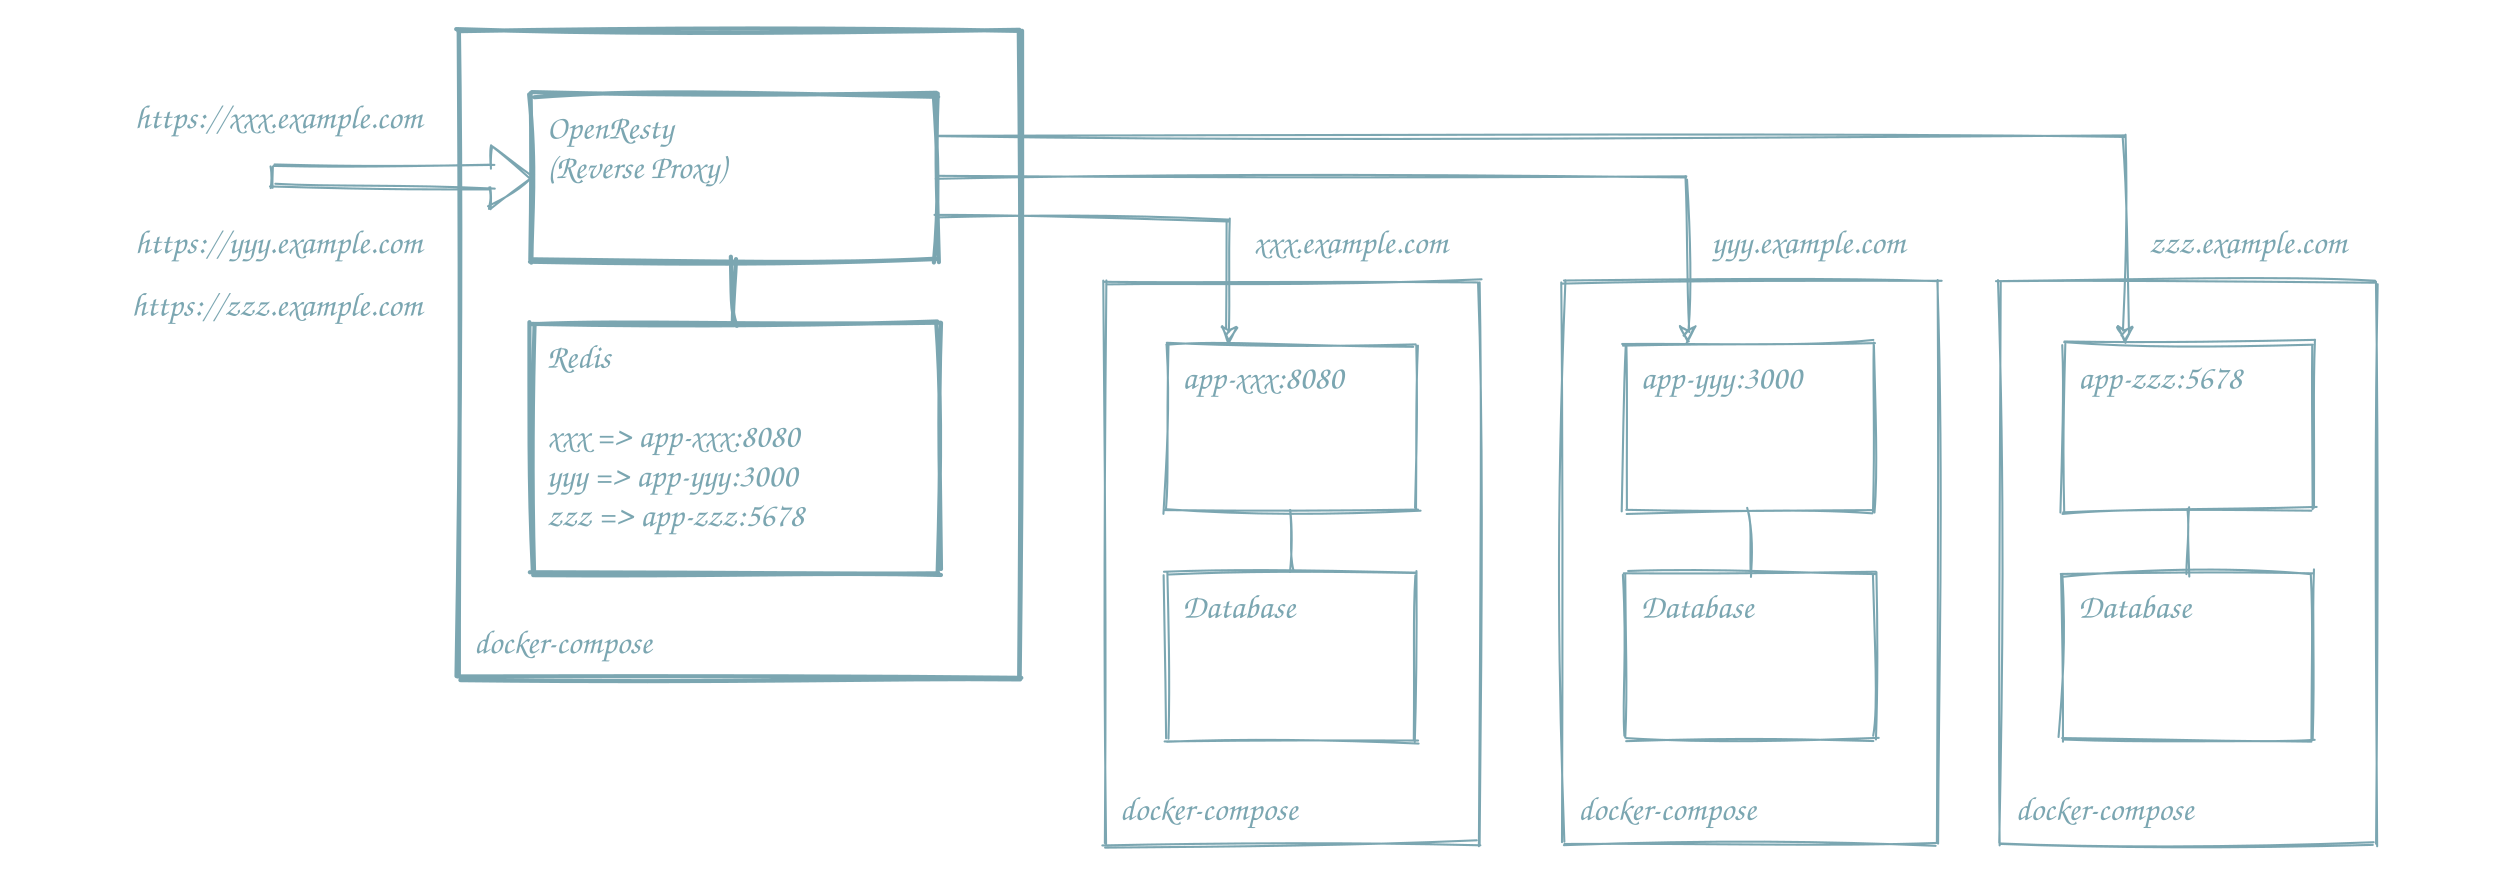
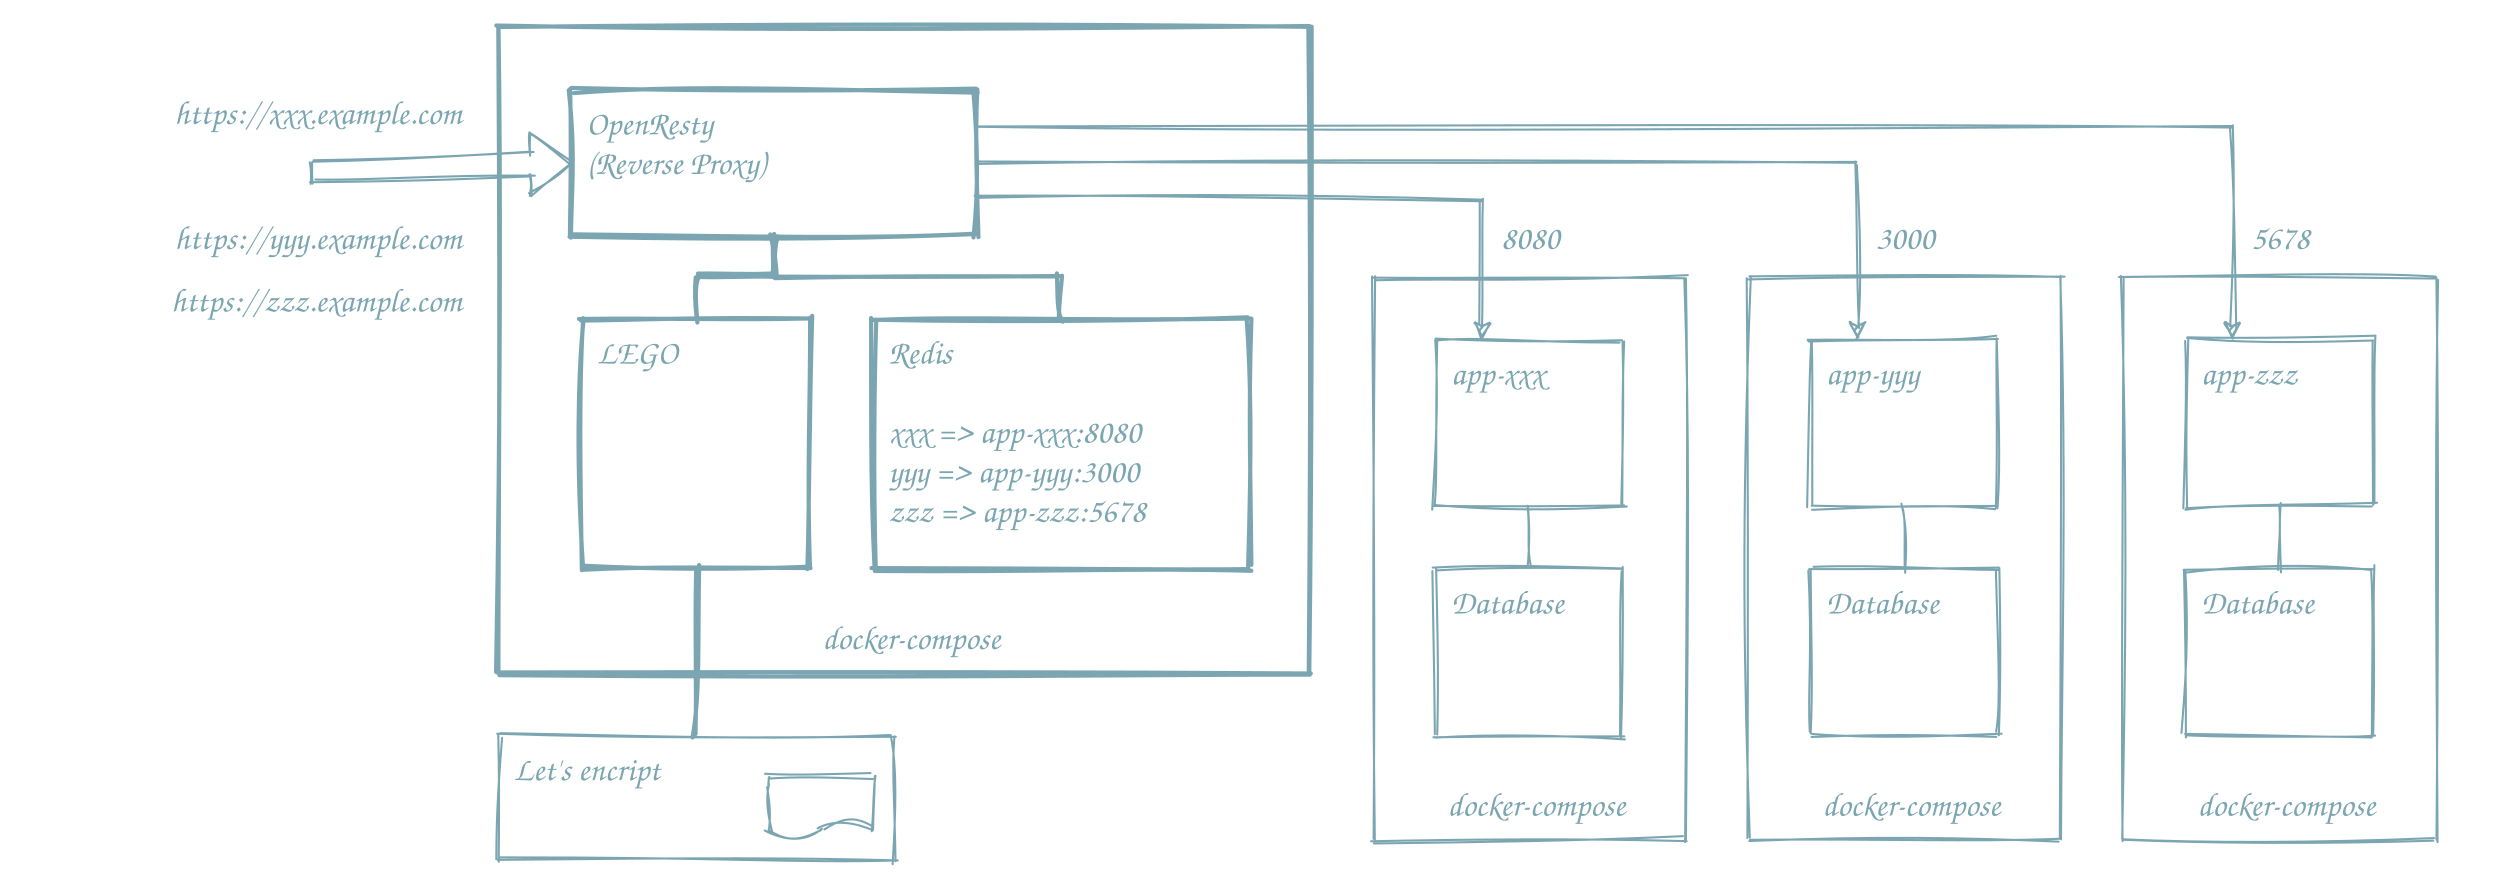
- <svg xmlns="http://www.w3.org/2000/svg" version="1.1" width="1200px" height="420px" viewBox="0 0 1200 420" content="&lt;mxfile host=&quot;Chrome&quot; modified=&quot;2020-09-21T13:29:32.657Z&quot; agent=&quot;5.0 (Macintosh; Intel Mac OS X 10_15_6) AppleWebKit/537.36 (KHTML, like Gecko) Chrome/85.0.418.83 Safari/537.36&quot; etag=&quot;Sdj3ETM9KL_ZyK2_ji6_&quot; version=&quot;13.6.9&quot; type=&quot;device&quot;&gt;&lt;diagram id=&quot;PQGHlLOifOZHGfgAJdTE&quot; name=&quot;ページ1&quot;&gt;7Vvbcqs2FP0az7QPyQAyBj/6kqSnbdozcaY9eVRAsWkE4mAlAX99kRE2uiSxPRDshCejLSEhrbXQYoN7YBKmVwmMF9fER7hnGX7aA9OeZZmmPch/WCQrIi4wisA8CXzeaBuYBSvEg2Wzp8BHS6EhJQTTIBaDHoki5FEhBpOEvIjNHggWR43hHCmBmQexGv038OmCRy3D2Fb8hoL5gg9tlxUhLBvzwHIBffJSCYGLHpgkhNDiKEwnCLPFK9elOO/yldrNhSUooruc8Dv4Bqf/xP9d3f2Mxmbi9hG8OLOKXp4hfuIT9on3iJIzj4QxWSJ+6TQr1yMhT5GPWJdGD4yXNCGPaEIwSdbVwBmPBmMzr3kIMC7jEYkQC5GI6pouHxH12FqxwjNKaJAv/wgH8yiP3RNKSZhXQB7A6IGyk2LoBdH8z3Vp6m4j5ZUVpVsS5wGLj87pZQ54+RKGAWbEnJAw8PKJzmC0zH+uZ9sexvwCijHW8y2JwLpVUeDAsImgtBLiqFwhEiKaZHkTXmv1OUO4RMriy5ZvlsNjiwrVQKkRyDk+33S9pUF+wJmwByuAwoq/YxTdoJwHPSsXNBsZjH+5QfkkGUeM7wlJs19bJwtlaLfAlEZY4dgCKxyVFebQVlnhNkWKvkKKG+QHywohKodpmuZt180Gc7quM2Acn7E4GLkGu8pN4yzLtI1ZHIyAYVQbr1YrbWMWByN74LgdDRukoenuyEPTaoqItkJEBXEU+SO2+YtAvrl6uuXWIZ8vZZL9YKCd22XxjhNhXZimHNGilPEShvcIj6H3OF/TUeLZ66QUmLYHxEvylHjofT1TmMwRfX8zQL5glFTCVAhha3arMpYgDGnwLNorHUf4CN9JkM9sw0cbiJsl6Es0K+bNz6raIbkjV+zIGkodFQujdLSm7Gbah7N4sBeLPQyXy5yzYLygIeZsOJRSDWihqoSKMF7RgsjpBYzZSA8YpXy6r7P6xNhq2iLJTNmynQpbne45YZ/nhBo2XlumzkCz8boa6m6cYu0br6uQQLZ0X9N41YG2pG9zqEHb0qDdmN0fKmBPIYX38Ai0/nlgBkbbMJcb0ld004d75+GObsQ9KjfiyommwYFuxB1KHcm2pmE3YpbC29c8t++Y04D+KPmdHxd+2bF5cct2Vsiq1C9EYgkqMd5RCePdjC8JSeiCzEkE8cU2KupBvI8frg5wkupQ7s2yj9pVHQP5EVXOhNSojrF7eXv5x8Od6bgv9q0Br43RmSqOzqs369Udp1WvriOB+mJHzqh2Ju5AtF2jTa+uA1t9X9N59dph/livroNZfQPTWXXBjLyhDcGMvHHDPBIzYhqDmry6uck5foBZ1y2smuju7EizdmQoJ5PatyNq/rh7Z1vTPmUa5rH5ETVR3PmR+nFu35CoOeLOkLxrSNwdDYlzXIbEcuoyJJt8SEuGZM+U99FnDz9/8vD4/XofSJ9JyTm/nV/0S6l1U7ZkTYvjk6XWra+pjuPaPGpThytb3ebUcYdfpjizzyZXBv52fTv6ee/+pUmtLyhl/0QYsaGsyzRNz1EKwxij8/zxVlFObvWooobSF6kOt7SpSYGIYmbDwPfXXBPptZOkXtNiVWo1uFZpr9d8xWwZmq9H6/h4VIugmhcXEcyyrEPwLQRN0DaEarZbhHC1WnUQvgmhJh/0sRCqmeyGQOMP+CeImWnIHwBqhGf2NZt2Y6ipH943dLc8XdTkT2zaB01NvzdkUk4XtMEOW1xdoOXF7V8+C1u6/eMsuPgf&lt;/diagram&gt;&lt;/mxfile&gt;">
-   <g transform="matrix(1, 0, 0, 1, 0, 14)">
-     <path d="M 218.98 -0.03 C 287.99 2.18 357.13 2.5 489.29 0.3 M 219.97 0.96 C 315.66 -0.71 409.66 -0.74 489.23 0.84 M 489.01 0.62 C 490.1 100.94 490.09 202.49 489.2 310.9 M 490.59 0.79 C 490.61 98.3 490.85 197.25 489.46 310.63 M 489.64 312.11 C 423.89 311.42 356.47 313.98 221 312.47 M 490.22 311.36 C 419.38 310.63 348.93 310.44 219.57 310.69 M 219.12 310.53 C 221.29 189 221.3 66.34 220.28 0.68 M 220.25 310.68 C 220.15 243.64 221.29 175.42 220.18 0.77" fill="none" stroke="#7ba6b1" stroke-width="2" stroke-linejoin="round" stroke-linecap="round" stroke-miterlimit="10" pointer-events="none" />
-     <g fill="#7BA6B1" font-family="Comic Sans MS" pointer-events="none" font-size="16px">
-       <text x="227.5" y="299.5" style="white-space: pre;">docker-compose</text>
+ <svg xmlns="http://www.w3.org/2000/svg" version="1.1" width="1200px" height="420px" viewBox="0 0 1200 420" content="&lt;mxfile host=&quot;Chrome&quot; modified=&quot;2020-09-21T16:16:00.955Z&quot; agent=&quot;5.0 (Macintosh; Intel Mac OS X 10_15_6) AppleWebKit/537.36 (KHTML, like Gecko) Chrome/85.0.418.83 Safari/537.36&quot; etag=&quot;1F-omqdiX9mwXxaofY3G&quot; version=&quot;13.6.9&quot; type=&quot;device&quot;&gt;&lt;diagram id=&quot;PQGHlLOifOZHGfgAJdTE&quot; name=&quot;ページ1&quot;&gt;7Vxdd6I4GP41nt29aE8ggnip/XBmp93paXu206s9KaTKFAjFdAR//RIJCkn8qAOirVeVlxhMnuchT94kbcEzPx5EKBxdEwd7LR04cQuet3Rd0wwz/cMiSRaxIMgCw8h1eKFF4M6dYh7Mi725Dh6XClJCPOqG5aBNggDbtBRDUUQm5WLPxCs/NURDLAXubOTJ0QfXoSMe1QFY3PiC3eGIP9rIb/goL8wD4xFyyKQQghcteBYRQrNPfnyGPdZ5eb9k37tccnf+wyIc0E2+8Df8is7/DX8OHl+DvhZZbYwuTvSsll/Ie+MNdoj9gqMTm/ghGWP+02mS90dE3gIHsypBC/bHNCIv+Ix4JJrdhp1+z+xr6Z1n1/PyeEACzEIkoKqi4xdMbdZX7OIXjqibdn/Pc4dBGnsilBI/vYF4wE6biyP2tRDZbjC8ws+s+dYikv+27OqehGlA58/nBNNMfn2JfNdj1DwjvmunTb1DwTj9c323qKHPf0L2jFmLcyqwamUcODSsKTguhDguA0x8TKMkLcLv6m3OES6SXCOTBeNgl8dGBbLBXCWIs3w4r3pBhPQD58I7eAElXnwPcXCLUya09FTS7Mmw/+ctThvJWAJuIhInfzVOF8rQnnPFm3FjF0yphRUdo8QKU2aF1jVkVnTqIkVbIsUtdtxxgRCFj3Ecp2Vnxcwhnd0DKAxPWBz2LGCBQuEkSZSFWRz2IADFwtPpVFmYxWHPMDvWkYYV0rCtl19OWkfBQ0vxdtL0uohoSESUEMeB02PDfxnIlb2n6m4V8mlXRskPBtqpkV8+ciLMLs5jjmh2lfArDz1hr4/sl+GMjgLPlpOyxDQZYuykhoU3nER0RIYkQN7FItovs38pJcbkLbLxev1TFA0xXT94sB+2kmAFAhkK/uSxCHuIur/KhkzFKf6EG+KmLZvz14DC4AoFWmbt5t8qGiixIqtckW4JFWUdI1U0o/i82duz3nwX620Pjccpx2F/RH2Ps2dbCtagnaJyCkJaop2yBkYoZE969nDMm7uc1QfGVs0Q3rbgQNnaOc4s3jezqGCoNk2BPIZiqFaRtz7PaEk0yE1g0/g35NGqgLkrwGzJMKumi+IboDKQuxLI54iiJ7QHKv84KM8hbQrlPNnwGW339qa5u6ENsfbKhnQFG9I2trQhGgBCTaKhqdmHaLnw3mubm/fKsUt/5ARPP2dOuWPwywXd2UVS5H6mEr0kE7BGJuunkSVBVDWnhAcpD9FcQ3NLeZji5FTM6Faojr51eX/57flR61gT4x6ga9A7kcVxdOl1u3Sr3ahLV9FAXgbKs69N43+4/s3qNOjSVSDLazpHl145yjt16SqU5UWao0kvuZAV0ii5kBXvyT1xIZoGq3LpmrU7l67qWDm3ffQhdfsQDYgre80bETlrnK/sNk2Awx2iNCCuKTTtROSk8NGJVA9z41ZETgsfrchaK2JtaEU6+2VF5omL37Yi0GzWirwzzb33CcOPny/cf6fehuWtfJqY5tt4VV9c+hMTj3WL44Nl0/XPqY79GjwqU4el7Uwdj97k3EuMk7MB8L5e3/den6x/FNn0EaXsoEKPPUq/jOP4FMfIDz18mk5sJeWkTo9Kash9kWxwc5caZYhIXtZ3HUexAXAjSS3TYlFqFZhWYQaq2OKsA8UW5yp2lioRlBPhZQSTJDkiuArB+abfxiCU09xlCKfT6RHClRAq0kC7hVDOYSt39W+JFJ/UHyBQGrDWq81UDNS1ISXvxIfzDR+fGakuWA9UZ5dAyQl2a06mzwxUZ4Pxqy5FPfz8gr1zczC6ub/97wFr7mvkKjzk1cXguwTUJ8mL1nOwTnyLqk40aQrQKznRpERdlucVpn+wbsCBHbkh/awEqAJu8XStCm5VYlycPVaGtrzKJcH7URPjv39+LU/kLDKbj4U76jzOUhYVMyqrXscHdorIEEc1cY1n04wKtPRTITkjJvary6koAZDXCneplQPm/LYy314rpqyVVZraE63AtkTxbdXSFrcF13fmrv8SEPD96s1MBsT/BtHtPfAV2StJK/nZSYfYb/4M4f5k5FJ8l47ULD6JEBvnC2dGnzImXj3lgRK3FfZiuSqWjNwKti0dzKGw3w4qFrlVZBEP/W4wlqeXi//OkkG0+B838OJ/&lt;/diagram&gt;&lt;/mxfile&gt;">
+   <g transform="matrix(1, 0, 0, 1, 19, 12)">
+     <path d="M 219.24 0.24 C 318.13 2.3 417.12 2.53 609.47 0.48 M 219.98 0.97 C 357.67 -0.59 494.1 -0.62 609.42 0.88 M 609.01 0.62 C 610.1 100.94 610.09 202.49 609.2 310.9 M 610.59 0.79 C 610.61 98.3 610.85 197.25 609.46 310.63 M 609.73 311.82 C 514.43 311.81 417.89 313.71 220.74 312.1 M 610.16 311.27 C 507.83 310.61 405.78 310.47 219.68 310.77 M 219.12 310.53 C 221.29 189 221.3 66.34 220.28 0.68 M 220.25 310.68 C 220.15 243.64 221.29 175.42 220.18 0.77" fill="none" stroke="#7ba6b1" stroke-width="2" stroke-linejoin="round" stroke-linecap="round" stroke-miterlimit="10" pointer-events="none" />
+     <g fill="#7BA6B1" font-family="Comic Sans MS" pointer-events="none" text-anchor="middle" font-size="16px">
+       <text x="418.5" y="299.5" style="white-space: pre;">docker-compose</text>
    </g>
-     <path d="M 256.56 32.66 C 305.84 28.89 352.24 30.4 450.31 32.5 M 255.31 30.21 C 328.09 32.09 401.28 31.47 449.43 30.54 M 448.15 30.72 C 450.21 59.81 450.88 84.77 448.27 111.99 M 450.11 30.91 C 448.81 60.97 450.18 91.99 450.66 111.83 M 448.59 110.2 C 398.29 112.79 347.16 111.51 256.11 110.48 M 450.34 110.32 C 402.74 112.09 357.67 113.58 254.39 111.64 M 255.05 112.06 C 255.27 88.62 257.55 66.55 253.99 31.34 M 254.56 110.56 C 255.09 79.66 255.18 50.53 254.69 30.66" fill="none" stroke="#7ba6b1" stroke-width="2" stroke-linejoin="round" stroke-linecap="round" stroke-miterlimit="10" pointer-events="none" />
+     <path d="M 256.56 32.66 C 305.84 28.89 352.24 30.4 450.31 32.5 M 255.31 30.21 C 328.09 32.09 401.28 31.47 449.43 30.54 M 448.15 30.72 C 450.18 56.36 450.85 77.88 448.27 101.99 M 450.11 30.91 C 448.85 57.12 450.22 84.31 450.66 101.83 M 448.59 100.2 C 398.29 102.79 347.16 101.51 256.11 100.48 M 450.34 100.32 C 402.74 102.09 357.67 103.58 254.39 101.64 M 255.05 102.06 C 255.2 81.41 257.48 62.13 253.99 31.34 M 254.56 100.56 C 255.03 73.49 255.12 48.2 254.69 30.66" fill="none" stroke="#7ba6b1" stroke-width="2" stroke-linejoin="round" stroke-linecap="round" stroke-miterlimit="10" pointer-events="none" />
    <g fill="#7BA6B1" font-family="Comic Sans MS" pointer-events="none" font-size="16px">
      <text x="262.5" y="52.5" style="white-space: pre;">OpenResty</text>
      <text x="262.5" y="71.5" style="white-space: pre;">(Reverse Proxy)</text>
    </g>
-     <path d="M 255.41 141.62 C 303.53 139.6 353.68 142.22 451.51 140.9 M 255.67 141.47 C 331.7 143.01 408.69 141.82 449.85 140.3 M 451.69 140.98 C 450.08 184.92 451.44 226.88 451.67 259.12 M 449.41 141.11 C 451.49 170.69 451.87 202.19 450.06 261.18 M 451.65 261.99 C 394.26 260.58 341.37 262.75 255.95 262.07 M 450.39 261.18 C 408.35 261.63 366.86 260.84 254.33 260.68 M 256.33 259.78 C 255.15 217.51 255.69 171.56 256.58 142.14 M 255.78 260.56 C 253.65 219.02 254.24 178.66 254.13 140.65" fill="none" stroke="#7ba6b1" stroke-width="2" stroke-linejoin="round" stroke-linecap="round" stroke-miterlimit="10" pointer-events="none" />
+     <path d="M 400.41 141.62 C 444.75 139.57 491.14 142.2 581.51 140.9 M 400.67 141.47 C 470.78 142.9 541.86 141.72 579.85 140.3 M 581.69 140.98 C 580.08 184.92 581.44 226.88 581.67 259.12 M 579.41 141.11 C 581.49 170.69 581.87 202.19 580.06 261.18 M 581.65 261.99 C 528.41 260.48 479.66 262.65 400.95 262.07 M 580.39 261.18 C 541.57 261.62 503.29 260.84 399.33 260.68 M 401.33 259.78 C 400.15 217.51 400.69 171.56 401.58 142.14 M 400.78 260.56 C 398.65 219.02 399.24 178.66 399.13 140.65" fill="none" stroke="#7ba6b1" stroke-width="2" stroke-linejoin="round" stroke-linecap="round" stroke-miterlimit="10" pointer-events="none" />
    <g fill="#7BA6B1" font-family="Comic Sans MS" pointer-events="none" font-size="16px">
-       <text x="262.5" y="162.5" style="white-space: pre;">Redis</text>
-       <text x="262.5" y="200.5" style="white-space: pre;">xxx =&gt; app-xxx:8080</text>
-       <text x="262.5" y="219.5" style="white-space: pre;">yyy =&gt; app-yyy:3000</text>
-       <text x="262.5" y="238.5" style="white-space: pre;">zzz =&gt; app-zzz:5678</text>
+       <text x="407.5" y="162.5" style="white-space: pre;">Redis</text>
+       <text x="407.5" y="200.5" style="white-space: pre;">xxx =&gt; app-xxx:8080</text>
+       <text x="407.5" y="219.5" style="white-space: pre;">yyy =&gt; app-yyy:3000</text>
+       <text x="407.5" y="238.5" style="white-space: pre;">zzz =&gt; app-zzz:5678</text>
    </g>
-     <path d="M 351.53 141.9 M 353.68 142.4 C 350.68 136.08 351.33 127.2 350.81 109.23 M 351.75 141.5 C 351.8 130.49 353.07 117.54 353.29 110.38" fill="none" stroke="#7ba6b1" stroke-width="2" stroke-linejoin="round" stroke-linecap="round" stroke-miterlimit="10" pointer-events="none" />
-     <path d="M 129.53 77.24 M 129.93 76.28 C 130.35 73.48 130.56 69.91 129.87 65.89 M 130.84 76.15 C 130.61 72.81 130.91 70.03 130.98 65.96 M 131.77 64.94 C 154.19 65.48 178.29 66.13 237.29 65.15 M 131.34 65.64 C 151.06 66.03 173.96 66.35 235.58 65.04 M 235.64 66.97 C 235.45 61.59 235.84 58.44 236.19 56.55 M 235.48 65.49 C 235.46 62.39 235.03 58.97 235.71 55.74 M 236.98 56.87 C 238.48 58.04 243.11 61.62 253.99 71.35 M 235.73 55.86 C 239.92 58.58 244.79 62.88 255.08 70.3 M 256.33 69.78 C 251 76.47 242.43 80.96 234.25 84.99 M 255.44 71.09 C 249.03 75.89 243.75 79.56 235.4 86.29 M 234.72 86.29 C 234.77 84.52 236.3 81.27 234.87 75.93 M 235.49 86.42 C 235.72 82.65 235.81 79.4 235.37 75.92 M 237.48 76.54 C 194.24 74.43 157.25 75.72 132.18 74.21 M 234.84 76.92 C 212.46 76.88 188.86 77.26 129.6 75.49" fill="none" stroke="#7ba6b1" stroke-linejoin="round" stroke-linecap="round" stroke-miterlimit="10" pointer-events="none" />
-     <path d="M 530.99 122.51 C 575.8 121.77 621.46 123.71 711.13 120.07 M 529.72 121.27 C 576.63 121.81 622.18 120.92 709.11 121.56 M 710.23 121.57 C 711.25 177.48 710.81 236.89 709.87 392.18 M 709.46 121.56 C 711.94 190.48 711.52 259.99 710.22 391.19 M 708.81 389.35 C 651.04 391.84 593.69 392.38 530.46 392.86 M 710.56 391.74 C 649.31 390.23 586.69 390.63 529.14 391.81 M 530.91 390.95 C 530.18 331.32 529.67 269.48 531.06 120.62 M 530.34 390.65 C 530.8 327.19 530.88 261.69 529.57 120.7" fill="none" stroke="#7ba6b1" stroke-linejoin="round" stroke-linecap="round" stroke-miterlimit="10" pointer-events="none" />
+     <path d="M 489.03 141.9 M 491.18 142.4 C 488.14 138.1 488.79 131.23 488.31 119.23 M 489.25 141.5 C 489.2 134.24 490.47 125.04 490.79 120.38 M 488.17 120.71 C 448.61 120.53 407.83 120.4 352.92 121.52 M 489.59 120.5 C 439.25 120.98 389.96 120.97 352.42 120.78 M 353.73 121.05 C 351.99 115.32 353.21 104.96 354.3 101.47 M 351.55 120.77 C 352.63 117.37 351.68 113.02 352.03 101.74" fill="none" stroke="#7ba6b1" stroke-width="2" stroke-linejoin="round" stroke-linecap="round" stroke-miterlimit="10" pointer-events="none" />
+     <path d="M 129.73 77.22 M 130.13 76.26 C 130.42 73.46 130.5 69.88 129.67 65.87 M 131.04 76.13 C 130.68 72.79 130.85 70.01 130.79 65.94 M 131.57 64.92 C 153.98 64.51 178.09 64.22 237.11 60.93 M 131.14 65.62 C 150.87 65.16 173.77 64.63 235.4 60.82 M 235.46 62.75 C 235.11 57.38 235.35 54.23 235.59 52.34 M 235.3 61.27 C 235.14 58.18 234.57 54.75 235.11 51.53 M 236.38 52.66 C 238.02 53.65 242.79 57.06 253.99 66.37 M 235.13 51.65 C 239.47 54.19 244.49 58.29 255.08 65.32 M 256.33 64.8 C 251.17 71.69 242.77 76.39 234.89 80.76 M 255.44 66.11 C 249.2 71.12 244.09 74.99 236.04 82.06 M 235.36 82.06 C 235.31 80.29 236.73 77.05 235.09 71.71 M 236.13 82.19 C 236.22 78.42 236.17 75.18 235.59 71.7 M 237.7 72.32 C 194.48 71.8 157.48 74.69 132.38 74.19 M 235.06 72.7 C 212.69 73.58 189.08 74.87 129.8 75.47" fill="none" stroke="#7ba6b1" stroke-linejoin="round" stroke-linecap="round" stroke-miterlimit="10" pointer-events="none" />
+     <path d="M 640.99 122.51 C 678.25 121.6 716.38 123.54 791.13 120.07 M 639.72 121.27 C 678.88 121.7 716.68 120.81 789.11 121.56 M 790.23 121.57 C 791.25 177.48 790.81 236.89 789.87 392.18 M 789.46 121.56 C 791.94 190.48 791.52 259.99 790.22 391.19 M 788.81 389.35 C 740.75 391.64 693.1 392.19 640.46 392.86 M 790.56 391.74 C 739.57 390.41 687.21 390.81 639.14 391.81 M 640.91 390.95 C 640.18 331.32 639.67 269.48 641.06 120.62 M 640.34 390.65 C 640.8 327.19 640.88 261.69 639.57 120.7" fill="none" stroke="#7ba6b1" stroke-linejoin="round" stroke-linecap="round" stroke-miterlimit="10" pointer-events="none" />
+     <g fill="#7BA6B1" font-family="Comic Sans MS" pointer-events="none" text-anchor="middle" font-size="16px">
+       <text x="718.5" y="379.5" style="white-space: pre;">docker-compose</text>
+     </g>
+     <path d="M 669.84 151.47 C 690.85 149.33 713.65 152.38 758.34 152.47 M 670.07 150.53 C 694.74 151.79 720.61 152.33 759.53 151.31 M 759.83 151.98 C 760.26 170.96 760.39 188.57 759.23 229.64 M 760.6 151.91 C 759.48 177.03 759.97 203.85 759.69 230.59 M 761.86 231.13 C 727.79 233.05 699.43 233.05 670.29 230.46 M 760.62 230.6 C 731.17 231.03 702.39 231.16 669.08 230.85 M 668.45 232.65 C 670.07 204.26 671.69 180 669.95 151.31 M 669.65 230.55 C 671.15 213.88 669.77 198.02 670.89 150.6" fill="none" stroke="#7ba6b1" stroke-linejoin="round" stroke-linecap="round" stroke-miterlimit="10" pointer-events="none" />
    <g fill="#7BA6B1" font-family="Comic Sans MS" pointer-events="none" font-size="16px">
-       <text x="537.5" y="379.5" style="white-space: pre;">docker-compose</text>
+       <text x="677.5" y="172.5" style="white-space: pre;">app-xxx</text>
    </g>
-     <path d="M 559.84 151.47 C 588.39 149.14 618.73 152.19 678.34 152.47 M 560.07 150.53 C 593.13 152.08 627.39 152.62 679.53 151.31 M 679.83 151.98 C 680.26 170.96 680.39 188.57 679.23 229.64 M 680.6 151.91 C 679.48 177.03 679.97 203.85 679.69 230.59 M 681.86 231.13 C 637.61 233.24 599.08 233.24 560.29 230.46 M 680.62 230.6 C 641.63 231.19 603.31 231.32 559.08 230.85 M 558.45 232.65 C 560.07 204.26 561.69 180 559.95 151.31 M 559.65 230.55 C 561.15 213.88 559.77 198.02 560.89 150.6" fill="none" stroke="#7ba6b1" stroke-linejoin="round" stroke-linecap="round" stroke-miterlimit="10" pointer-events="none" />
+     <path d="M 668.7 260.44 C 692.53 259.21 715.09 259.36 759.54 260.86 M 670.42 261.79 C 696.1 260.32 723.54 260.29 759.95 261.06 M 759.37 262.23 C 758.19 281.59 759.01 301.73 758.62 340.77 M 759.9 260.12 C 760.18 292.64 759.68 323.82 759.1 341.95 M 760.91 342.92 C 729.41 340.84 696.93 340.3 670.13 342.05 M 760.68 341.46 C 734.25 341.5 706.52 341.36 669.02 341.89 M 669.73 340.37 C 669.55 323.78 669.44 310.29 668.54 262.11 M 670.87 340.55 C 671.69 311.12 670.81 281.92 670.33 260.59" fill="none" stroke="#7ba6b1" stroke-linejoin="round" stroke-linecap="round" stroke-miterlimit="10" pointer-events="none" />
    <g fill="#7BA6B1" font-family="Comic Sans MS" pointer-events="none" font-size="16px">
-       <text x="567.5" y="172.5" style="white-space: pre;">app-xxx:8080</text>
+       <text x="677.5" y="282.5" style="white-space: pre;">Database</text>
    </g>
-     <path d="M 558.7 260.44 C 590.07 259.26 620.17 259.42 679.54 260.86 M 560.42 261.79 C 595.13 260.18 631.6 260.14 679.95 261.06 M 679.37 262.23 C 678.19 281.59 679.01 301.73 678.62 340.77 M 679.9 260.12 C 680.18 292.64 679.68 323.82 679.1 341.95 M 680.91 342.92 C 638.76 341.03 595.63 340.49 560.13 342.05 M 680.68 341.46 C 645.44 341.39 608.89 341.25 559.02 341.89 M 559.73 340.37 C 559.55 323.78 559.44 310.29 558.54 262.11 M 560.87 340.55 C 561.69 311.12 560.81 281.92 560.33 260.59" fill="none" stroke="#7ba6b1" stroke-linejoin="round" stroke-linecap="round" stroke-miterlimit="10" pointer-events="none" />
+     <path d="M 716.87 259.16 M 715.88 259.98 C 713.67 250.27 715.55 243.87 714.25 230.78 M 714.2 260.52 C 715.22 250.96 715.29 239.31 714.33 230.85" fill="none" stroke="#7ba6b1" stroke-linejoin="round" stroke-linecap="round" stroke-miterlimit="10" pointer-events="none" />
+     <path d="M 451.87 82 M 448.81 81.96 C 504.7 81.62 560.65 82.34 692.23 84.6 M 450.53 82.95 C 520.88 81.3 593.28 80.78 692.09 83.82 M 691.27 84.32 C 691.34 107.78 691.16 128.83 691.04 143.48 M 692.79 83.4 C 692.16 105.74 692.95 126.46 692.35 145.23" fill="none" stroke="#7ba6b1" stroke-linejoin="round" stroke-linecap="round" stroke-miterlimit="10" pointer-events="none" />
+     <path d="M 688.72 143.2 C 688.72 143.2 688.72 143.2 688.72 143.2 M 688.72 143.2 C 688.72 143.2 688.72 143.2 688.72 143.2 M 691.16 146.6 C 691.29 146.27 691.6 145.97 692.24 145.06 M 691.15 146.64 C 691.42 146.22 691.62 145.97 692.4 145.09" fill="none" stroke="#7ba6b1" stroke-linejoin="round" stroke-linecap="round" stroke-miterlimit="10" pointer-events="none" />
+     <path d="M 692.2 151.08 M 692.09 150.63 C 690.93 148.42 690.75 145.61 689.02 142.92 M 692.53 149.96 C 691.26 147.09 689.75 144.6 689.1 142.67 M 689.06 142.96 C 690.3 143.08 690.81 143.98 692.71 144.74 M 688.88 142.97 C 690.32 143.48 691.72 144.2 692.66 144.8 M 692.5 144.63 C 693.42 143.77 694.84 143.62 695.87 143.19 M 692.68 144.57 C 693.5 144.25 694.65 143.39 695.9 142.9 M 696.42 143.36 C 695.32 144.81 694.99 145.61 692.22 149.3 M 696.31 143.2 C 694.93 144.69 694.84 146.12 692.56 150.07" fill="none" stroke="#7ba6b1" stroke-linejoin="round" stroke-linecap="round" stroke-miterlimit="10" pointer-events="none" />
+     <path d="M 819.8 122.14 C 875.59 120.56 933.15 121.04 971.99 120.78 M 820.71 120.65 C 875.21 120.14 931.15 119.42 969.56 120.94 M 969.96 121.44 C 973.21 219.79 970.49 316.09 970.28 390.91 M 970.07 120.41 C 970.43 176.49 970.45 233.05 969.71 390.4 M 969.67 390.61 C 926.94 392.24 882.64 390.53 820.99 391.1 M 969.08 391.99 C 924.43 390.02 881.45 389.26 820.68 391.68 M 820.89 390 C 818.21 314.74 816.58 238.93 821.41 120.5 M 819.76 390.22 C 820.12 287.62 820.08 185.2 819.4 121.58" fill="none" stroke="#7ba6b1" stroke-linejoin="round" stroke-linecap="round" stroke-miterlimit="10" pointer-events="none" />
+     <g fill="#7BA6B1" font-family="Comic Sans MS" pointer-events="none" text-anchor="middle" font-size="16px">
+       <text x="898.5" y="379.5" style="white-space: pre;">docker-compose</text>
+     </g>
+     <path d="M 848.65 151.1 C 884.8 150.79 915.65 152.37 939.2 149.17 M 849.06 151.91 C 884.47 150.83 919.89 151.55 939.98 150.69 M 939.48 151.81 C 940.21 182.34 941.44 212.42 939.75 232.01 M 939.39 150.44 C 938.98 172.43 940.02 195.97 939.04 231.59 M 938.72 232.4 C 912.04 229.66 885.1 231.41 850.82 232.7 M 939.13 230.85 C 915.38 230.78 891.33 231.74 850.62 230.72 M 848.42 231.45 C 849.09 201.51 849.28 173.82 850.39 151.15 M 850.91 230.01 C 850.75 203.28 851.21 176.19 850.67 151.73" fill="none" stroke="#7ba6b1" stroke-linejoin="round" stroke-linecap="round" stroke-miterlimit="10" pointer-events="none" />
    <g fill="#7BA6B1" font-family="Comic Sans MS" pointer-events="none" font-size="16px">
-       <text x="567.5" y="282.5" style="white-space: pre;">Database</text>
+       <text x="857.5" y="172.5" style="white-space: pre;">app-yyy</text>
    </g>
-     <path d="M 621.87 259.16 M 620.88 259.98 C 618.67 250.27 620.55 243.87 619.25 230.78 M 619.2 260.52 C 620.22 250.96 620.29 239.31 619.33 230.85" fill="none" stroke="#7ba6b1" stroke-linejoin="round" stroke-linecap="round" stroke-miterlimit="10" pointer-events="none" />
-     <path d="M 451.87 89.5 M 448.56 89.14 C 481.66 89.13 514.81 90 589.68 92.32 M 450.64 90.33 C 490.69 89.35 533.22 88.72 589.51 91.39 M 588.77 91.82 C 588.81 112.5 588.63 130.76 588.54 143.48 M 590.29 90.9 C 589.61 110.62 590.4 128.72 589.85 145.23" fill="none" stroke="#7ba6b1" stroke-linejoin="round" stroke-linecap="round" stroke-miterlimit="10" pointer-events="none" />
-     <path d="M 586.74 142.6 C 586.74 142.6 586.74 142.6 586.74 142.6 M 586.74 142.6 C 586.74 142.6 586.74 142.6 586.74 142.6 M 588.56 146.76 C 588.75 146.27 589.22 145.82 590.18 144.46 M 588.55 146.83 C 588.95 146.2 589.24 145.83 590.43 144.5" fill="none" stroke="#7ba6b1" stroke-linejoin="round" stroke-linecap="round" stroke-miterlimit="10" pointer-events="none" />
-     <path d="M 589.7 151.08 M 589.59 150.63 C 588.43 148.42 588.25 145.61 586.52 142.92 M 590.03 149.96 C 588.76 147.09 587.25 144.6 586.6 142.67 M 586.56 142.96 C 587.8 143.08 588.31 143.98 590.21 144.74 M 586.38 142.97 C 587.82 143.48 589.22 144.2 590.16 144.8 M 590 144.63 C 590.92 143.77 592.34 143.62 593.37 143.19 M 590.18 144.57 C 591 144.25 592.15 143.39 593.4 142.9 M 593.92 143.36 C 592.82 144.81 592.49 145.61 589.72 149.3 M 593.81 143.2 C 592.43 144.69 592.34 146.12 590.06 150.07" fill="none" stroke="#7ba6b1" stroke-linejoin="round" stroke-linecap="round" stroke-miterlimit="10" pointer-events="none" />
-     <path d="M 749.8 122.14 C 816.82 120.39 885.61 120.86 931.99 120.78 M 750.71 120.65 C 816.26 119.95 883.25 119.24 929.56 120.94 M 929.96 121.44 C 933.21 219.79 930.49 316.09 930.28 390.91 M 930.07 120.41 C 930.43 176.49 930.45 233.05 929.71 390.4 M 929.67 390.61 C 878.2 392.43 825.15 390.72 750.99 391.1 M 929.08 391.99 C 875.49 389.78 823.57 389.01 750.68 391.68 M 750.89 390 C 748.21 314.74 746.58 238.93 751.41 120.5 M 749.76 390.22 C 750.12 287.62 750.08 185.2 749.4 121.58" fill="none" stroke="#7ba6b1" stroke-linejoin="round" stroke-linecap="round" stroke-miterlimit="10" pointer-events="none" />
+     <path d="M 851.51 260.07 C 882.48 258.87 917.09 261.56 940.4 261.56 M 849.41 261.18 C 869.83 261.16 888.82 261.3 940.4 260.44 M 939.02 262.06 C 939.74 292.97 941.66 325.58 939.14 339.14 M 940.69 260.64 C 941.27 288.04 941.34 315.94 940.45 340.94 M 941.77 340.18 C 909.66 341.46 882.59 342.66 850.66 340.3 M 939.19 341.7 C 918.46 341.25 895.47 339.94 850.56 341.76 M 849.7 339.16 C 848.57 321.04 851.03 300.11 848.99 261.95 M 850.13 340 C 851.28 316.52 850.24 292.08 850.11 261.72" fill="none" stroke="#7ba6b1" stroke-linejoin="round" stroke-linecap="round" stroke-miterlimit="10" pointer-events="none" />
    <g fill="#7BA6B1" font-family="Comic Sans MS" pointer-events="none" font-size="16px">
-       <text x="757.5" y="379.5" style="white-space: pre;">docker-compose</text>
+       <text x="857.5" y="282.5" style="white-space: pre;">Database</text>
    </g>
-     <path d="M 778.65 151.1 C 826.03 150.86 868.12 152.44 899.2 149.17 M 779.06 151.91 C 826.16 150.82 873.27 151.53 899.98 150.69 M 899.48 151.81 C 900.21 182.34 901.44 212.42 899.75 232.01 M 899.39 150.44 C 898.98 172.43 900.02 195.97 899.04 231.59 M 898.72 232.4 C 862.83 229.85 826.67 231.59 780.82 232.7 M 899.13 230.85 C 867.17 230.87 834.9 231.83 780.62 230.72 M 778.42 231.45 C 779.09 201.51 779.28 173.82 780.39 151.15 M 780.91 230.01 C 780.75 203.28 781.21 176.19 780.67 151.73" fill="none" stroke="#7ba6b1" stroke-linejoin="round" stroke-linecap="round" stroke-miterlimit="10" pointer-events="none" />
+     <path d="M 896.49 262.83 M 895.46 262.92 C 896.08 253.15 896.55 240.83 893.65 229.77 M 895.28 260.51 C 894.99 248.34 895.89 236.71 894.13 231.57" fill="none" stroke="#7ba6b1" stroke-linejoin="round" stroke-linecap="round" stroke-miterlimit="10" pointer-events="none" />
+     <path d="M 998.08 120.96 C 1055.99 120.36 1112.35 118.37 1150.02 120.74 M 1000.46 120.97 C 1040.42 120.47 1082.61 120.9 1149.66 121.7 M 1151.28 122.42 C 1150.04 186.4 1150.04 253.62 1151.03 392.2 M 1150.46 121.19 C 1151.81 215.37 1151.14 310.61 1150.52 391 M 1148.93 391.54 C 1094.34 393.2 1040.71 392.77 1000.17 391.09 M 1149.36 390.27 C 1093.05 392.7 1036.56 392.58 1000.38 390.88 M 999.64 390.47 C 1001.35 307.4 1002.33 219.68 999.03 120.47 M 999.83 391.78 C 999.27 336.33 999.65 283.43 1000.34 121.53" fill="none" stroke="#7ba6b1" stroke-linejoin="round" stroke-linecap="round" stroke-miterlimit="10" pointer-events="none" />
+     <g fill="#7BA6B1" font-family="Comic Sans MS" pointer-events="none" text-anchor="middle" font-size="16px">
+       <text x="1078.5" y="379.5" style="white-space: pre;">docker-compose</text>
+     </g>
+     <path d="M 1030.94 149.92 C 1065.2 150.6 1098.86 149.71 1121.23 149.13 M 1030.82 150.24 C 1057.28 152.66 1082.53 152.53 1120.08 151.45 M 1121.17 149.06 C 1120.26 173.49 1120.94 192.22 1120.71 229.67 M 1119.88 151.44 C 1119.65 168.49 1119.81 185.83 1120.07 230.35 M 1121.98 229.33 C 1084.14 230.65 1052.57 229.67 1030 232.68 M 1119.42 231.13 C 1088.78 230.71 1055.99 230.32 1030.32 231.93 M 1030.82 232.04 C 1030.49 213.15 1030.02 199.28 1031.35 151.12 M 1029 232 C 1029.81 201.5 1030.8 173.67 1029.88 151.67" fill="none" stroke="#7ba6b1" stroke-linejoin="round" stroke-linecap="round" stroke-miterlimit="10" pointer-events="none" />
    <g fill="#7BA6B1" font-family="Comic Sans MS" pointer-events="none" font-size="16px">
-       <text x="787.5" y="172.5" style="white-space: pre;">app-yyy:3000</text>
+       <text x="1037.5" y="172.5" style="white-space: pre;">app-zzz</text>
    </g>
-     <path d="M 781.51 260.07 C 823.72 258.58 869.56 261.26 900.4 261.56 M 779.41 261.18 C 806.16 261.31 831.48 261.46 900.4 260.44 M 899.02 262.06 C 899.74 292.97 901.66 325.58 899.14 339.14 M 900.69 260.64 C 901.27 288.04 901.34 315.94 900.45 340.94 M 901.77 340.18 C 859.98 341.64 823.23 342.84 780.66 340.3 M 899.19 341.7 C 870.97 341.07 840.48 339.76 780.56 341.76 M 779.7 339.16 C 778.57 321.04 781.03 300.11 778.99 261.95 M 780.13 340 C 781.28 316.52 780.24 292.08 780.11 261.72" fill="none" stroke="#7ba6b1" stroke-linejoin="round" stroke-linecap="round" stroke-miterlimit="10" pointer-events="none" />
+     <path d="M 1029.8 262.89 C 1062.88 258.68 1096.3 258.9 1118.44 261.53 M 1029.17 261.5 C 1058.64 261.18 1087.46 260.48 1120.5 261.21 M 1120.7 259.31 C 1119.79 284.12 1121.16 305.38 1120.1 340.8 M 1119.18 261.65 C 1120.34 284.1 1119.53 307.8 1119.48 341.7 M 1121.04 341.12 C 1103.76 342.44 1082.07 340.93 1029.84 340.28 M 1119.47 341.99 C 1089.86 340.98 1060.12 342.31 1030.25 340.97 M 1028.1 339.76 C 1029.97 316.67 1031.76 293.57 1029.94 261.92 M 1030.22 342 C 1030.34 314.75 1029.84 287.57 1029.32 261.66" fill="none" stroke="#7ba6b1" stroke-linejoin="round" stroke-linecap="round" stroke-miterlimit="10" pointer-events="none" />
    <g fill="#7BA6B1" font-family="Comic Sans MS" pointer-events="none" font-size="16px">
-       <text x="787.5" y="282.5" style="white-space: pre;">Database</text>
+       <text x="1037.5" y="282.5" style="white-space: pre;">Database</text>
    </g>
-     <path d="M 841.49 262.83 M 840.46 262.92 C 841.08 253.15 841.55 240.83 838.65 229.77 M 840.28 260.51 C 839.99 248.34 840.89 236.71 839.13 231.57" fill="none" stroke="#7ba6b1" stroke-linejoin="round" stroke-linecap="round" stroke-miterlimit="10" pointer-events="none" />
-     <path d="M 958.08 120.96 C 1027.23 120.18 1094.82 118.19 1140.02 120.74 M 960.46 120.97 C 1008.67 120.53 1059.12 120.97 1139.66 121.7 M 1141.28 122.42 C 1140.04 186.4 1140.04 253.62 1141.03 392.2 M 1140.46 121.19 C 1141.81 215.37 1141.14 310.61 1140.52 391 M 1138.93 391.54 C 1073.25 393.37 1008.53 392.94 960.17 391.09 M 1139.36 390.27 C 1071.73 392.93 1003.91 392.8 960.38 390.88 M 959.64 390.47 C 961.35 307.4 962.33 219.68 959.03 120.47 M 959.83 391.78 C 959.27 336.33 959.65 283.43 960.34 121.53" fill="none" stroke="#7ba6b1" stroke-linejoin="round" stroke-linecap="round" stroke-miterlimit="10" pointer-events="none" />
-     <g fill="#7BA6B1" font-family="Comic Sans MS" pointer-events="none" font-size="16px">
-       <text x="967.5" y="379.5" style="white-space: pre;">docker-compose</text>
-     </g>
-     <path d="M 990.94 149.92 C 1036.44 150.66 1081.32 149.77 1111.23 149.13 M 990.82 150.24 C 1026.17 152.9 1060.32 152.76 1110.08 151.45 M 1111.17 149.06 C 1110.26 173.49 1110.94 192.22 1110.71 229.67 M 1109.88 151.44 C 1109.65 168.49 1109.81 185.83 1110.07 230.35 M 1111.98 229.33 C 1062.58 230.82 1019.45 229.84 990 232.68 M 1109.42 231.13 C 1068.18 230.67 1024.79 230.28 990.32 231.93 M 990.82 232.04 C 990.49 213.15 990.02 199.28 991.35 151.12 M 989 232 C 989.81 201.5 990.8 173.67 989.88 151.67" fill="none" stroke="#7ba6b1" stroke-linejoin="round" stroke-linecap="round" stroke-miterlimit="10" pointer-events="none" />
-     <g fill="#7BA6B1" font-family="Comic Sans MS" pointer-events="none" font-size="16px">
-       <text x="997.5" y="172.5" style="white-space: pre;">app-zzz:5678</text>
-     </g>
-     <path d="M 989.8 262.89 C 1034.12 258.38 1078.77 258.6 1108.44 261.53 M 989.17 261.5 C 1028.17 260.99 1066.53 260.29 1110.5 261.21 M 1110.7 259.31 C 1109.79 284.12 1111.16 305.38 1110.1 340.8 M 1109.18 261.65 C 1110.34 284.1 1109.53 307.8 1109.48 341.7 M 1111.04 341.12 C 1087.73 342.61 1060 341.09 989.84 340.28 M 1109.47 341.99 C 1069.98 341.27 1030.36 342.61 990.25 340.97 M 988.1 339.76 C 989.97 316.67 991.76 293.57 989.94 261.92 M 990.22 342 C 990.34 314.75 989.84 287.57 989.32 261.66" fill="none" stroke="#7ba6b1" stroke-linejoin="round" stroke-linecap="round" stroke-miterlimit="10" pointer-events="none" />
-     <g fill="#7BA6B1" font-family="Comic Sans MS" pointer-events="none" font-size="16px">
-       <text x="997.5" y="282.5" style="white-space: pre;">Database</text>
-     </g>
-     <path d="M 1051.49 260.53 M 1050.86 262.74 C 1050.53 250.46 1049.84 240.71 1050.78 229.48 M 1049.48 261.57 C 1049.49 251.08 1051.06 242.52 1050 230.26" fill="none" stroke="#7ba6b1" stroke-linejoin="round" stroke-linecap="round" stroke-miterlimit="10" pointer-events="none" />
-     <path d="M 448.16 72.5 M 449.16 71.83 C 546.4 69.82 644.73 69.15 809.27 71.18 M 449.95 70.4 C 555.57 71.1 660.72 71.51 809.45 70.64 M 809.77 72.22 C 811.52 99.6 811.98 127.62 810.54 143.56 M 809.02 70.53 C 810.09 95.56 809.55 120.67 810.85 145.41" fill="none" stroke="#7ba6b1" stroke-linejoin="round" stroke-linecap="round" stroke-miterlimit="10" pointer-events="none" />
-     <path d="M 806.53 142.85 C 806.53 142.85 806.53 142.85 806.53 142.85 M 806.53 142.85 C 806.53 142.85 806.53 142.85 806.53 142.85 M 808.24 147.19 C 808.63 146.67 809.31 145.94 810.49 144.51 M 808.11 147 C 808.74 146.16 809.64 145.4 810.22 144.61" fill="none" stroke="#7ba6b1" stroke-linejoin="round" stroke-linecap="round" stroke-miterlimit="10" pointer-events="none" />
-     <path d="M 811.7 151.43 M 810.61 149.86 C 808.88 147.42 806.69 144.27 806.34 142.46 M 810.19 150.02 C 808.91 147.54 807.89 145.86 806.39 142.79 M 806.75 143.2 C 807.8 143.43 808.54 143.54 809.96 144.85 M 806.57 142.69 C 807.34 143.32 808.4 143.99 810.08 144.56 M 809.91 144.69 C 810.66 144.45 811.84 143.45 813.68 142.8 M 809.98 144.45 C 810.93 144.1 811.53 143.95 813.6 142.89 M 813.88 142.57 C 812.4 144.87 811.95 146.82 809.64 150.43 M 813.17 143.19 C 812.25 145.29 810.86 147.7 810.04 149.69" fill="none" stroke="#7ba6b1" stroke-linejoin="round" stroke-linecap="round" stroke-miterlimit="10" pointer-events="none" />
-     <path d="M 448.16 52.84 M 450.14 51.19 C 672.8 50.86 896.14 49.69 1019.71 51.73 M 449.74 51.35 C 584.05 53.37 718.72 53.04 1019.72 50.99 M 1018.86 51.46 C 1021.1 80.61 1021.16 110.05 1021.91 146.19 M 1020.26 50.67 C 1021.4 87.26 1020 123.38 1019.01 144.67" fill="none" stroke="#7ba6b1" stroke-linejoin="round" stroke-linecap="round" stroke-miterlimit="10" pointer-events="none" />
-     <path d="M 1016.67 142.68 C 1016.67 142.68 1016.67 142.68 1016.67 142.68 M 1016.67 142.68 C 1016.67 142.68 1016.67 142.68 1016.67 142.68 M 1018.32 147.05 C 1018.67 146.36 1019.48 145.76 1020.55 144.51 M 1018.45 146.86 C 1019.18 145.85 1020.07 145.06 1020.29 144.64" fill="none" stroke="#7ba6b1" stroke-linejoin="round" stroke-linecap="round" stroke-miterlimit="10" pointer-events="none" />
-     <path d="M 1018.01 149.95 M 1020.23 150.57 C 1019.04 146.32 1016.66 144.87 1016.16 143.06 M 1019.76 149.74 C 1019.14 148.57 1018.48 146.76 1016.73 142.68 M 1016.6 142.51 C 1017.62 143.2 1018.89 144 1019.82 144.7 M 1016.62 142.75 C 1017.59 143.39 1018.9 144.1 1020.12 144.7 M 1019.95 144.48 C 1021.18 143.88 1021.95 143.64 1023.39 143.01 M 1020.01 144.78 C 1020.61 144.04 1021.47 143.99 1023.47 142.81 M 1023.63 143.23 C 1022.43 145.4 1020.95 147.28 1019.98 149.37 M 1023.68 143.15 C 1022.63 144.61 1022.2 146.05 1020.12 149.79" fill="none" stroke="#7ba6b1" stroke-linejoin="round" stroke-linecap="round" stroke-miterlimit="10" pointer-events="none" />
+     <path d="M 1076.49 260.53 M 1075.86 262.74 C 1075.53 250.46 1074.84 240.71 1075.78 229.48 M 1074.48 261.57 C 1074.49 251.08 1076.06 242.52 1075 230.26" fill="none" stroke="#7ba6b1" stroke-linejoin="round" stroke-linecap="round" stroke-miterlimit="10" pointer-events="none" />
+     <path d="M 448.16 67.5 M 449.3 66.7 C 563.5 64.75 678.62 64.18 871.89 66.15 M 449.96 65.5 C 573.78 66.14 697.2 66.48 872.04 65.7 M 872.27 67.22 C 874.02 96.57 874.48 126.56 873.04 143.56 M 871.52 65.53 C 872.55 92.27 872 119.09 873.35 145.41" fill="none" stroke="#7ba6b1" stroke-linejoin="round" stroke-linecap="round" stroke-miterlimit="10" pointer-events="none" />
+     <path d="M 869.32 142.51 C 869.32 142.51 869.32 142.51 869.32 142.51 M 869.32 142.51 C 869.32 142.51 869.32 142.51 869.32 142.51 M 871.03 146.78 C 871.29 146.43 871.75 145.95 872.54 145 M 870.94 146.65 C 871.37 146.1 871.96 145.59 872.36 145.06" fill="none" stroke="#7ba6b1" stroke-linejoin="round" stroke-linecap="round" stroke-miterlimit="10" pointer-events="none" />
+     <path d="M 874.2 151.43 M 873.11 149.86 C 871.38 147.42 869.19 144.27 868.84 142.46 M 872.69 150.02 C 871.41 147.54 870.39 145.86 868.89 142.79 M 869.25 143.2 C 870.3 143.43 871.04 143.54 872.46 144.85 M 869.07 142.69 C 869.84 143.32 870.9 143.99 872.58 144.56 M 872.41 144.69 C 873.16 144.45 874.34 143.45 876.18 142.8 M 872.48 144.45 C 873.43 144.1 874.03 143.95 876.1 142.89 M 876.38 142.57 C 874.9 144.87 874.45 146.82 872.14 150.43 M 875.67 143.19 C 874.75 145.29 873.36 147.7 872.54 149.69" fill="none" stroke="#7ba6b1" stroke-linejoin="round" stroke-linecap="round" stroke-miterlimit="10" pointer-events="none" />
+     <path d="M 448.16 50.34 M 450.14 48.69 C 685.5 48.33 921.56 47.15 1052.21 49.23 M 449.74 48.85 C 591.7 50.99 734.02 50.65 1052.22 48.49 M 1051.36 48.96 C 1053.6 78.91 1053.66 109.14 1054.41 146.19 M 1052.76 48.17 C 1053.91 85.72 1052.51 122.79 1051.51 144.67" fill="none" stroke="#7ba6b1" stroke-linejoin="round" stroke-linecap="round" stroke-miterlimit="10" pointer-events="none" />
+     <path d="M 1049.26 142.58 C 1049.26 142.58 1049.26 142.58 1049.26 142.58 M 1049.26 142.58 C 1049.26 142.58 1049.26 142.58 1049.26 142.58 M 1050.91 146.95 C 1051.25 146.26 1052.07 145.66 1053.14 144.41 M 1051.04 146.76 C 1051.77 145.75 1052.65 144.96 1052.87 144.54" fill="none" stroke="#7ba6b1" stroke-linejoin="round" stroke-linecap="round" stroke-miterlimit="10" pointer-events="none" />
+     <path d="M 1050.51 149.95 M 1052.73 150.57 C 1051.54 146.32 1049.16 144.87 1048.66 143.06 M 1052.26 149.74 C 1051.64 148.57 1050.98 146.76 1049.23 142.68 M 1049.1 142.51 C 1050.12 143.2 1051.39 144 1052.32 144.7 M 1049.12 142.75 C 1050.09 143.39 1051.4 144.1 1052.62 144.7 M 1052.45 144.48 C 1053.68 143.88 1054.45 143.64 1055.89 143.01 M 1052.51 144.78 C 1053.11 144.04 1053.97 143.99 1055.97 142.81 M 1056.13 143.23 C 1054.93 145.4 1053.45 147.28 1052.48 149.37 M 1056.18 143.15 C 1055.13 144.61 1054.7 146.05 1052.62 149.79" fill="none" stroke="#7ba6b1" stroke-linejoin="round" stroke-linecap="round" stroke-miterlimit="10" pointer-events="none" />
    <g fill="#7BA6B1" font-family="Comic Sans MS" pointer-events="none" text-anchor="end" font-size="16px">
      <text x="202.5" y="47.5" style="white-space: pre;">https://xxx.example.com</text>
    </g>
    <g fill="#7BA6B1" font-family="Comic Sans MS" pointer-events="none" text-anchor="end" font-size="16px">
      <text x="202.5" y="107.5" style="white-space: pre;">https://yyy.example.com</text>
    </g>
    <g fill="#7BA6B1" font-family="Comic Sans MS" pointer-events="none" text-anchor="end" font-size="16px">
      <text x="202.5" y="137.5" style="white-space: pre;">https://zzz.example.com</text>
    </g>
    <g fill="#7BA6B1" font-family="Comic Sans MS" pointer-events="none" font-size="16px">
-       <text x="1031.5" y="107.5" style="white-space: pre;">zzz.example.com</text>
+       <text x="1061.5" y="107.5" style="white-space: pre;">5678</text>
    </g>
    <g fill="#7BA6B1" font-family="Comic Sans MS" pointer-events="none" font-size="16px">
-       <text x="821.5" y="107.5" style="white-space: pre;">yyy.example.com</text>
+       <text x="881.5" y="107.5" style="white-space: pre;">3000</text>
    </g>
    <g fill="#7BA6B1" font-family="Comic Sans MS" pointer-events="none" font-size="16px">
-       <text x="601.5" y="107.5" style="white-space: pre;">xxx.example.com</text>
+       <text x="701.5" y="107.5" style="white-space: pre;">8080</text>
    </g>
+     <path d="M 258.92 141.1 C 297.21 140.6 336.69 141.74 370.01 140.84 M 259.9 141.87 C 285.03 141.74 309.6 140.12 370.85 140.88 M 370.85 139.61 C 369.48 186.71 369.43 234.5 368.53 261.16 M 369.84 140.49 C 370.05 177.95 368.19 217.11 369.82 260.61 M 368.65 260.05 C 331.02 261.55 293.08 261.2 261.58 259.56 M 370.08 260.67 C 330.68 260.54 291.22 259.81 260.23 261.51 M 260.83 259.81 C 257.62 212.3 258.33 168.79 261.04 142.23 M 260.29 261.65 C 259.52 215.62 258.86 170.99 260.96 140.73" fill="none" stroke="#7ba6b1" stroke-width="2" stroke-linejoin="round" stroke-linecap="round" stroke-miterlimit="10" pointer-events="none" />
+     <g fill="#7BA6B1" font-family="Comic Sans MS" pointer-events="none" font-size="16px">
+       <text x="267.5" y="162.5" style="white-space: pre;">LEGO</text>
+     </g>
+     <path d="M 221.2 339.92 C 285.65 340.95 351.98 343.61 408.05 340.8 M 219.66 340.2 C 284.87 342.47 348.33 342 410.95 341.65 M 408.53 340.86 C 411.65 356.72 411.05 376.03 409.48 402.81 M 410.32 341.5 C 409.07 356.25 410.33 371.44 410.86 401.37 M 411.92 400.99 C 365.57 402.46 325.47 399.39 220.76 399.54 M 410.37 400.95 C 365.66 399.77 321.04 399.68 219.92 400.72 M 219.23 400.4 C 219.32 388.01 219.37 374.4 222 342.2 M 220.38 401.64 C 220.67 378.47 220.54 353.74 220.16 340.67" fill="none" stroke="#7ba6b1" stroke-linejoin="round" stroke-linecap="round" stroke-miterlimit="10" pointer-events="none" />
+     <g fill="#7BA6B1" font-family="Comic Sans MS" pointer-events="none" font-size="16px">
+       <text x="227.5" y="362.5" style="white-space: pre;">Let's encript</text>
+     </g>
+     <path d="M 316.01 141.86 M 315.74 142.82 C 315.21 135.55 314.25 125.1 316.15 121.69 M 315.41 140.53 C 314.62 134.48 314.37 127.36 314.95 121.13 M 315.99 119.32 C 327.82 119.1 337.34 119.92 353.01 119.23 M 315.43 120.95 C 328.86 121.33 341.55 120.46 351.9 120.86 M 353.81 120.42 C 353.59 115 353 109.51 350.72 100.52 M 351.78 120.51 C 352.67 113.48 352.28 108.42 352.61 100.31" fill="none" stroke="#7ba6b1" stroke-width="2" stroke-linejoin="round" stroke-linecap="round" stroke-miterlimit="10" pointer-events="none" />
+     <path d="M 316.01 342.2 M 313.42 341.98 C 317.09 321.06 315.89 297.98 316.58 259.23 M 314.85 340.35 C 315.42 317.2 314.5 294.06 315.12 261.67" fill="none" stroke="#7ba6b1" stroke-width="2" stroke-linejoin="round" stroke-linecap="round" stroke-miterlimit="10" pointer-events="none" />
+     <path d="M 348.23 361.24 M 348.23 359.41 C 363.46 360.28 379.61 359.52 398.82 359.07 M 350.14 361.72 C 362.25 360.91 372.6 360.9 399.98 361.94 M 401.23 360.37 C 400.02 368.45 400.58 372.88 399.47 387 M 400.92 360.61 C 400.86 368.37 400.16 377.5 400.08 386.04 M 400 386.5 C 391.76 383.01 381.65 381.01 373.47 385.59 M 399.83 384.69 C 390.83 379.1 384.65 381.02 376.71 386.12 M 375 386.5 C 364.72 391.58 359.05 392.2 349.9 386.39 M 375.49 385.84 C 367.06 392.81 357 391.28 348.06 386.65 M 351.84 388.05 C 349.79 380.19 348.28 372.18 350.12 364.39 M 349.93 387.49 C 350.73 381.71 350.98 376.29 349.21 365.89 M 349.95 365.73 C 349.63 364.34 349.86 362.92 350.3 360.95 M 349.79 365.55 C 349.88 364.45 349.96 363.65 350.01 361.19" fill="none" stroke="#7ba6b1" stroke-linejoin="round" stroke-linecap="round" stroke-miterlimit="10" pointer-events="none" />
  </g>
</svg>
